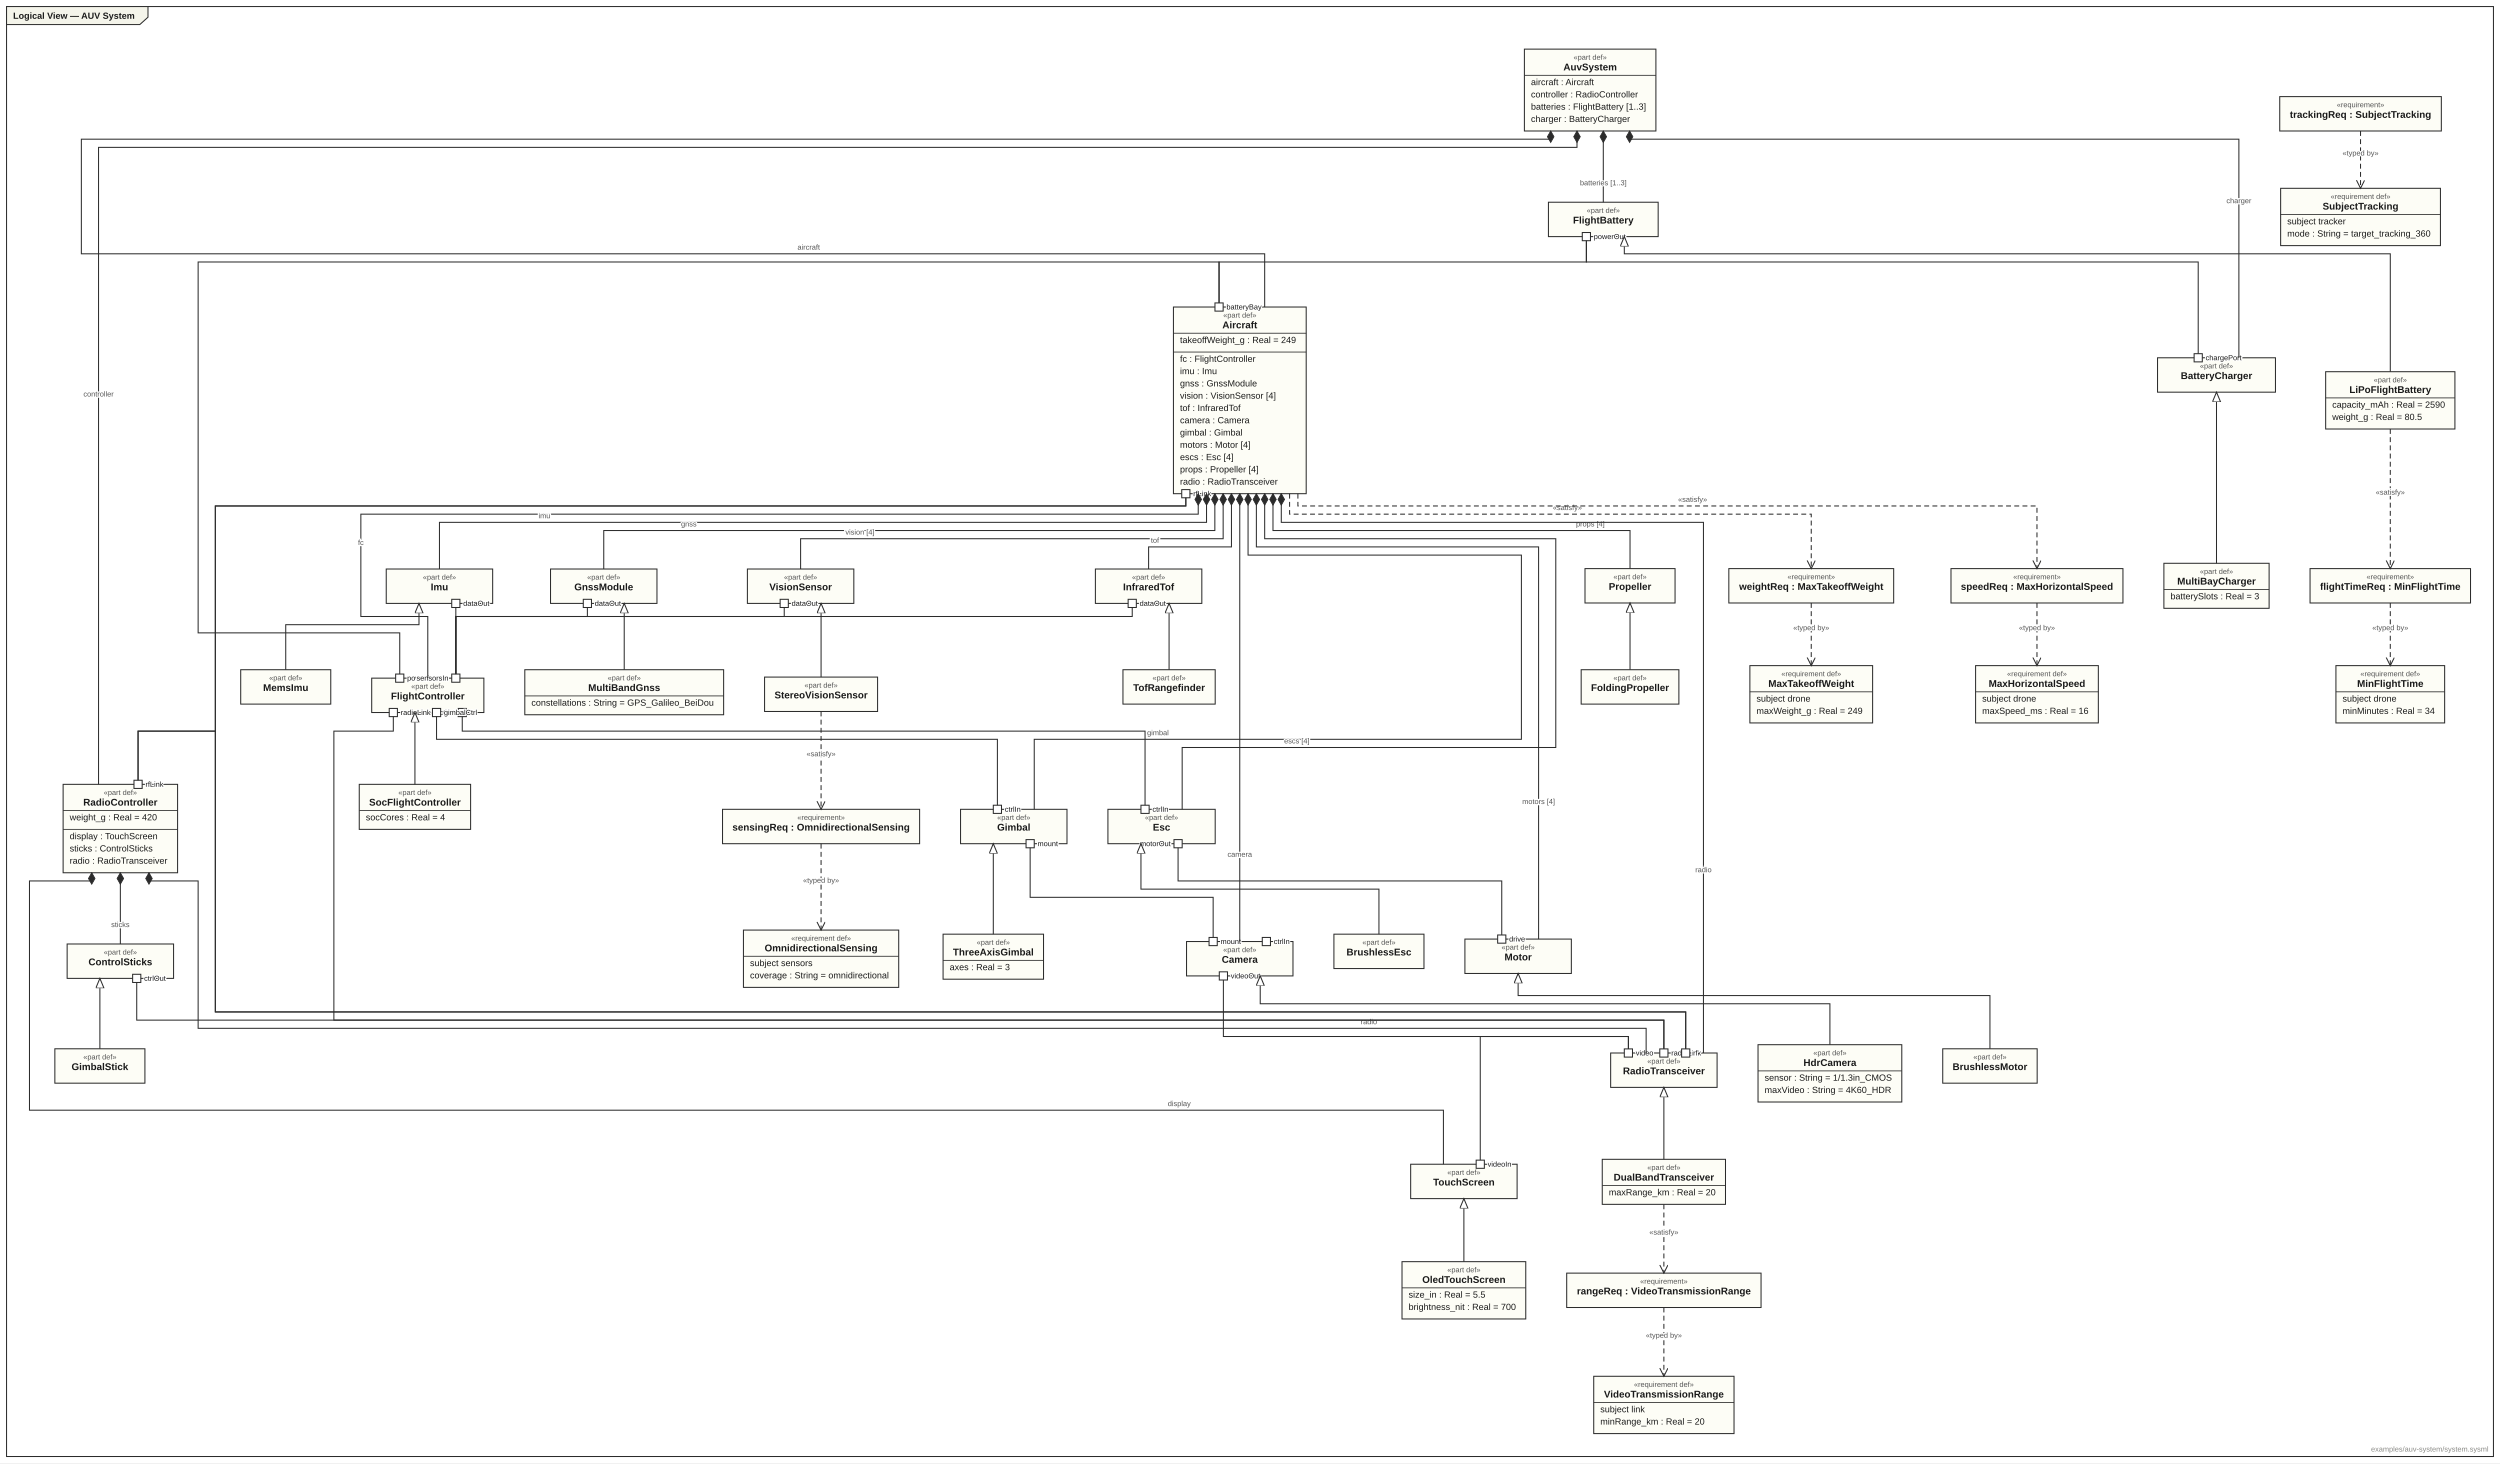
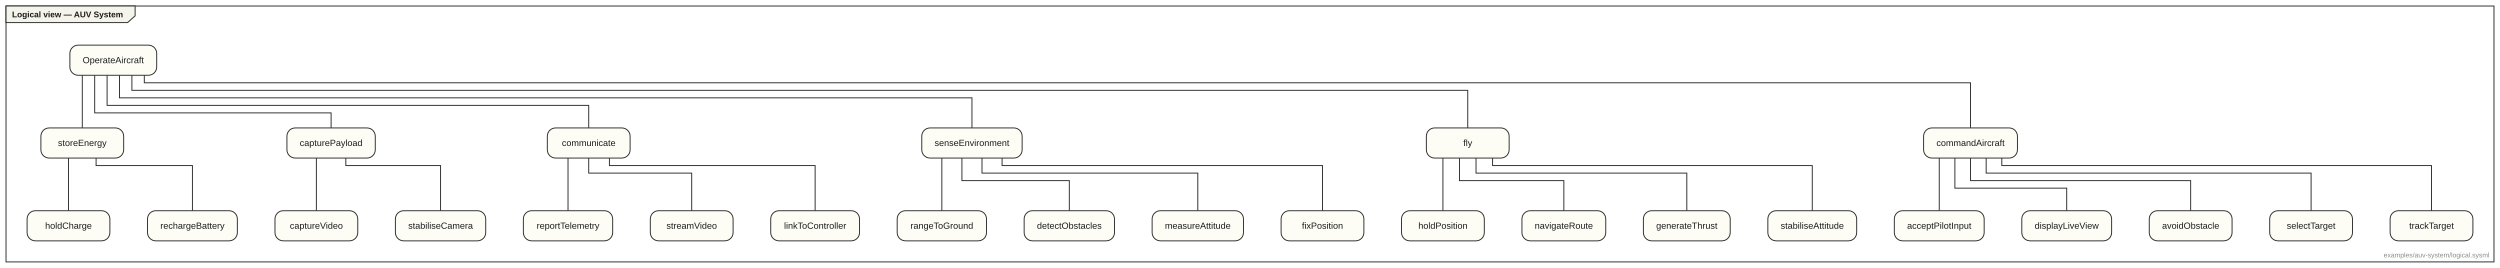
- <svg xmlns="http://www.w3.org/2000/svg" width="3053.521" height="1787" viewBox="0 0 3053.521 1787" font-family="Arial, Helvetica, Segoe UI, sans-serif">
+ <svg xmlns="http://www.w3.org/2000/svg" width="3321.752" height="356" viewBox="0 0 3321.752 356" font-family="Arial, Helvetica, Segoe UI, sans-serif">
  <defs>
    <marker id="triangle" markerWidth="14" markerHeight="12" refX="12" refY="5" orient="auto-start-reverse" markerUnits="userSpaceOnUse">
      <path d="M0,0 L12,5 L0,10 z" fill="white" stroke="#2b2b2b" stroke-width="1.25" />
    </marker>
    <marker id="diamond" markerWidth="18" markerHeight="12" refX="15" refY="5" orient="auto-start-reverse" markerUnits="userSpaceOnUse">
      <path d="M1,5 L8,1 L15,5 L8,9 z" fill="#2b2b2b" stroke="#2b2b2b" />
    </marker>
    <marker id="openArrow" markerWidth="12" markerHeight="12" refX="10" refY="5" orient="auto" markerUnits="userSpaceOnUse">
      <path d="M0,0 L10,5 L0,10" fill="none" stroke="#2b2b2b" stroke-width="1.25" />
    </marker>
  </defs>
-   <rect x="0" y="0" width="3053.521" height="1787" fill="white" />
-   <rect x="8" y="8" width="3037.521" height="1771" fill="none" stroke="#2b2b2b" stroke-width="1.25" />
-   <path d="M8,8 L8,30 L170.76,30 L180.76,21 L180.76,8 Z" fill="#f4f4ea" stroke="#2b2b2b" stroke-width="1.25" />
-   <text x="16" y="23" font-size="11" font-weight="600" fill="#1a1a1a">Logical View — AUV System</text>
-   <text x="3039.521" y="1773" text-anchor="end" font-size="9" fill="#8a8a86">examples/auv-system/system.sysml</text>
+   <rect x="0" y="0" width="3321.752" height="356" fill="white" />
+   <rect x="8" y="8" width="3305.752" height="340" fill="none" stroke="#2b2b2b" stroke-width="1.25" />
+   <path d="M8,8 L8,30 L169.539,30 L179.539,21 L179.539,8 Z" fill="#f4f4ea" stroke="#2b2b2b" stroke-width="1.25" />
+   <text x="16" y="23" font-size="11" font-weight="600" fill="#1a1a1a">Logical view — AUV System</text>
+   <text x="3307.752" y="342" text-anchor="end" font-size="9" fill="#8a8a86">examples/auv-system/logical.sysml</text>
  <g>
-     <rect x="454" y="828.286" width="137" height="42" fill="#fdfdf6" stroke="#2b2b2b" stroke-width="1.25" />
-     <text x="522.5" y="841.286" text-anchor="middle" font-size="9" fill="#555555">«part def»</text>
-     <text x="522.5" y="854.286" text-anchor="middle" font-size="12" font-weight="600" fill="#1a1a1a">FlightController</text>
-     <rect x="483.25" y="823.286" width="10" height="10" fill="white" stroke="#2b2b2b" stroke-width="1.25" />
-     <text x="497.25" y="831.286" font-size="9" fill="#1a1a1a" paint-order="stroke" stroke="white" stroke-width="2.5">powerIn</text>
-     <rect x="551.75" y="823.286" width="10" height="10" fill="white" stroke="#2b2b2b" stroke-width="1.25" />
-     <text x="547.75" y="831.286" text-anchor="end" font-size="9" fill="#1a1a1a" paint-order="stroke" stroke="white" stroke-width="2.5">sensorsIn</text>
-     <rect x="559.6" y="865.286" width="10" height="10" fill="white" stroke="#2b2b2b" stroke-width="1.25" />
-     <text x="555.6" y="873.286" text-anchor="end" font-size="9" fill="#1a1a1a" paint-order="stroke" stroke="white" stroke-width="2.5">escOut</text>
-     <rect x="475.4" y="865.286" width="10" height="10" fill="white" stroke="#2b2b2b" stroke-width="1.25" />
-     <text x="489.4" y="873.286" font-size="9" fill="#1a1a1a" paint-order="stroke" stroke="white" stroke-width="2.5">radioLink</text>
-     <rect x="528.2" y="865.286" width="10" height="10" fill="white" stroke="#2b2b2b" stroke-width="1.25" />
-     <text x="542.2" y="873.286" font-size="9" fill="#1a1a1a" paint-order="stroke" stroke="white" stroke-width="2.5">gimbalCtrl</text>
+     <rect x="92.853" y="60" width="115.36" height="40" rx="11" ry="11" fill="#fdfdf6" stroke="#2b2b2b" stroke-width="1.25" />
+     <text x="150.533" y="84" text-anchor="middle" font-size="12" fill="#1a1a1a">OperateAircraft</text>
  </g>
  <g>
-     <rect x="471.75" y="695" width="130" height="42" fill="#fdfdf6" stroke="#2b2b2b" stroke-width="1.25" />
-     <text x="536.75" y="708" text-anchor="middle" font-size="9" fill="#555555">«part def»</text>
-     <text x="536.75" y="721" text-anchor="middle" font-size="12" font-weight="600" fill="#1a1a1a">Imu</text>
-     <rect x="551.75" y="732" width="10" height="10" fill="white" stroke="#2b2b2b" stroke-width="1.25" />
-     <text x="565.75" y="740" font-size="9" fill="#1a1a1a" paint-order="stroke" stroke="white" stroke-width="2.5">dataOut</text>
+     <rect x="1895.2" y="170" width="110" height="40" rx="11" ry="11" fill="#fdfdf6" stroke="#2b2b2b" stroke-width="1.25" />
+     <text x="1950.2" y="194" text-anchor="middle" font-size="12" fill="#1a1a1a">fly</text>
  </g>
  <g>
-     <rect x="672.424" y="695" width="130" height="42" fill="#fdfdf6" stroke="#2b2b2b" stroke-width="1.25" />
-     <text x="737.424" y="708" text-anchor="middle" font-size="9" fill="#555555">«part def»</text>
-     <text x="737.424" y="721" text-anchor="middle" font-size="12" font-weight="600" fill="#1a1a1a">GnssModule</text>
-     <rect x="712.424" y="732" width="10" height="10" fill="white" stroke="#2b2b2b" stroke-width="1.25" />
-     <text x="726.424" y="740" font-size="9" fill="#1a1a1a" paint-order="stroke" stroke="white" stroke-width="2.5">dataOut</text>
+     <rect x="2183.576" y="280" width="115.372" height="40" rx="11" ry="11" fill="#fdfdf6" stroke="#2b2b2b" stroke-width="1.25" />
+     <text x="2241.262" y="304" text-anchor="middle" font-size="12" fill="#1a1a1a">generateThrust</text>
  </g>
  <g>
-     <rect x="912.867" y="695" width="130" height="42" fill="#fdfdf6" stroke="#2b2b2b" stroke-width="1.25" />
-     <text x="977.867" y="708" text-anchor="middle" font-size="9" fill="#555555">«part def»</text>
-     <text x="977.867" y="721" text-anchor="middle" font-size="12" font-weight="600" fill="#1a1a1a">VisionSensor</text>
-     <rect x="952.867" y="732" width="10" height="10" fill="white" stroke="#2b2b2b" stroke-width="1.25" />
-     <text x="966.867" y="740" font-size="9" fill="#1a1a1a" paint-order="stroke" stroke="white" stroke-width="2.5">dataOut</text>
+     <rect x="2348.948" y="280" width="118.036" height="40" rx="11" ry="11" fill="#fdfdf6" stroke="#2b2b2b" stroke-width="1.25" />
+     <text x="2407.966" y="304" text-anchor="middle" font-size="12" fill="#1a1a1a">stabiliseAttitude</text>
  </g>
  <g>
-     <rect x="1337.917" y="695" width="130" height="42" fill="#fdfdf6" stroke="#2b2b2b" stroke-width="1.25" />
-     <text x="1402.917" y="708" text-anchor="middle" font-size="9" fill="#555555">«part def»</text>
-     <text x="1402.917" y="721" text-anchor="middle" font-size="12" font-weight="600" fill="#1a1a1a">InfraredTof</text>
-     <rect x="1377.917" y="732" width="10" height="10" fill="white" stroke="#2b2b2b" stroke-width="1.25" />
-     <text x="1391.917" y="740" font-size="9" fill="#1a1a1a" paint-order="stroke" stroke="white" stroke-width="2.5">dataOut</text>
+     <rect x="1862.2" y="280" width="110" height="40" rx="11" ry="11" fill="#fdfdf6" stroke="#2b2b2b" stroke-width="1.25" />
+     <text x="1917.2" y="304" text-anchor="middle" font-size="12" fill="#1a1a1a">holdPosition</text>
  </g>
  <g>
-     <rect x="1449.251" y="1150" width="130" height="42" fill="#fdfdf6" stroke="#2b2b2b" stroke-width="1.25" />
-     <text x="1514.251" y="1163" text-anchor="middle" font-size="9" fill="#555555">«part def»</text>
-     <text x="1514.251" y="1176" text-anchor="middle" font-size="12" font-weight="600" fill="#1a1a1a">Camera</text>
-     <rect x="1476.751" y="1145" width="10" height="10" fill="white" stroke="#2b2b2b" stroke-width="1.25" />
-     <text x="1490.751" y="1153" font-size="9" fill="#1a1a1a" paint-order="stroke" stroke="white" stroke-width="2.5">mount</text>
-     <rect x="1541.751" y="1145" width="10" height="10" fill="white" stroke="#2b2b2b" stroke-width="1.25" />
-     <text x="1555.751" y="1153" font-size="9" fill="#1a1a1a" paint-order="stroke" stroke="white" stroke-width="2.5">ctrlIn</text>
-     <rect x="1489.251" y="1187" width="10" height="10" fill="white" stroke="#2b2b2b" stroke-width="1.25" />
-     <text x="1503.251" y="1195" font-size="9" fill="#1a1a1a" paint-order="stroke" stroke="white" stroke-width="2.5">videoOut</text>
+     <rect x="2022.2" y="280" width="111.376" height="40" rx="11" ry="11" fill="#fdfdf6" stroke="#2b2b2b" stroke-width="1.25" />
+     <text x="2077.888" y="304" text-anchor="middle" font-size="12" fill="#1a1a1a">navigateRoute</text>
  </g>
  <g>
-     <rect x="1173.227" y="988.5" width="130" height="42" fill="#fdfdf6" stroke="#2b2b2b" stroke-width="1.25" />
-     <text x="1238.227" y="1001.5" text-anchor="middle" font-size="9" fill="#555555">«part def»</text>
-     <text x="1238.227" y="1014.5" text-anchor="middle" font-size="12" font-weight="600" fill="#1a1a1a">Gimbal</text>
-     <rect x="1253.227" y="1025.5" width="10" height="10" fill="white" stroke="#2b2b2b" stroke-width="1.25" />
-     <text x="1267.227" y="1033.5" font-size="9" fill="#1a1a1a" paint-order="stroke" stroke="white" stroke-width="2.5">mount</text>
-     <rect x="1213.227" y="983.5" width="10" height="10" fill="white" stroke="#2b2b2b" stroke-width="1.25" />
-     <text x="1227.227" y="991.5" font-size="9" fill="#1a1a1a" paint-order="stroke" stroke="white" stroke-width="2.5">ctrlIn</text>
+     <rect x="1224.76" y="170" width="133.372" height="40" rx="11" ry="11" fill="#fdfdf6" stroke="#2b2b2b" stroke-width="1.25" />
+     <text x="1291.446" y="194" text-anchor="middle" font-size="12" fill="#1a1a1a">senseEnvironment</text>
  </g>
  <g>
-     <rect x="1789.251" y="1147" width="130" height="42" fill="#fdfdf6" stroke="#2b2b2b" stroke-width="1.25" />
-     <text x="1854.251" y="1160" text-anchor="middle" font-size="9" fill="#555555">«part def»</text>
-     <text x="1854.251" y="1173" text-anchor="middle" font-size="12" font-weight="600" fill="#1a1a1a">Motor</text>
-     <rect x="1829.251" y="1142" width="10" height="10" fill="white" stroke="#2b2b2b" stroke-width="1.25" />
-     <text x="1843.251" y="1150" font-size="9" fill="#1a1a1a" paint-order="stroke" stroke="white" stroke-width="2.5">drive</text>
+     <rect x="1530.828" y="280" width="121.372" height="40" rx="11" ry="11" fill="#fdfdf6" stroke="#2b2b2b" stroke-width="1.25" />
+     <text x="1591.514" y="304" text-anchor="middle" font-size="12" fill="#1a1a1a">measureAttitude</text>
  </g>
  <g>
-     <rect x="1353.227" y="988.5" width="131.024" height="42" fill="#fdfdf6" stroke="#2b2b2b" stroke-width="1.25" />
-     <text x="1418.739" y="1001.5" text-anchor="middle" font-size="9" fill="#555555">«part def»</text>
-     <text x="1418.739" y="1014.5" text-anchor="middle" font-size="12" font-weight="600" fill="#1a1a1a">Esc</text>
-     <rect x="1393.568" y="983.5" width="10" height="10" fill="white" stroke="#2b2b2b" stroke-width="1.25" />
-     <text x="1407.568" y="991.5" font-size="9" fill="#1a1a1a" paint-order="stroke" stroke="white" stroke-width="2.5">ctrlIn</text>
-     <rect x="1433.91" y="1025.5" width="10" height="10" fill="white" stroke="#2b2b2b" stroke-width="1.25" />
-     <text x="1429.91" y="1033.5" text-anchor="end" font-size="9" fill="#1a1a1a" paint-order="stroke" stroke="white" stroke-width="2.5">motorOut</text>
+     <rect x="1702.2" y="280" width="110" height="40" rx="11" ry="11" fill="#fdfdf6" stroke="#2b2b2b" stroke-width="1.25" />
+     <text x="1757.2" y="304" text-anchor="middle" font-size="12" fill="#1a1a1a">fixPosition</text>
  </g>
  <g>
-     <rect x="1935.927" y="694.5" width="110" height="42" fill="#fdfdf6" stroke="#2b2b2b" stroke-width="1.25" />
-     <text x="1990.927" y="707.5" text-anchor="middle" font-size="9" fill="#555555">«part def»</text>
-     <text x="1990.927" y="720.5" text-anchor="middle" font-size="12" font-weight="600" fill="#1a1a1a">Propeller</text>
+     <rect x="1360.788" y="280" width="120.04" height="40" rx="11" ry="11" fill="#fdfdf6" stroke="#2b2b2b" stroke-width="1.25" />
+     <text x="1420.808" y="304" text-anchor="middle" font-size="12" fill="#1a1a1a">detectObstacles</text>
  </g>
  <g>
-     <rect x="1967.27" y="1286.143" width="130" height="42" fill="#fdfdf6" stroke="#2b2b2b" stroke-width="1.25" />
-     <text x="2032.27" y="1299.143" text-anchor="middle" font-size="9" fill="#555555">«part def»</text>
-     <text x="2032.27" y="1312.143" text-anchor="middle" font-size="12" font-weight="600" fill="#1a1a1a">RadioTransceiver</text>
-     <rect x="2027.27" y="1281.143" width="10" height="10" fill="white" stroke="#2b2b2b" stroke-width="1.25" />
-     <text x="2041.27" y="1289.143" font-size="9" fill="#1a1a1a" paint-order="stroke" stroke="white" stroke-width="2.5">radioLink</text>
-     <rect x="1983.936" y="1281.143" width="10" height="10" fill="white" stroke="#2b2b2b" stroke-width="1.25" />
-     <text x="1997.936" y="1289.143" font-size="9" fill="#1a1a1a" paint-order="stroke" stroke="white" stroke-width="2.5">video</text>
-     <rect x="2053.936" y="1281.143" width="10" height="10" fill="white" stroke="#2b2b2b" stroke-width="1.25" />
-     <text x="2067.936" y="1289.143" font-size="9" fill="#1a1a1a" paint-order="stroke" stroke="white" stroke-width="2.5">rf</text>
+     <rect x="1192.08" y="280" width="118.708" height="40" rx="11" ry="11" fill="#fdfdf6" stroke="#2b2b2b" stroke-width="1.25" />
+     <text x="1251.434" y="304" text-anchor="middle" font-size="12" fill="#1a1a1a">rangeToGround</text>
  </g>
  <g>
-     <rect x="1891.267" y="247" width="134.03" height="42" fill="#fdfdf6" stroke="#2b2b2b" stroke-width="1.25" />
-     <text x="1958.282" y="260" text-anchor="middle" font-size="9" fill="#555555">«part def»</text>
-     <text x="1958.282" y="273" text-anchor="middle" font-size="12" font-weight="600" fill="#1a1a1a">FlightBattery</text>
-     <rect x="1932.611" y="284" width="10" height="10" fill="white" stroke="#2b2b2b" stroke-width="1.25" />
-     <text x="1946.611" y="292" font-size="9" fill="#1a1a1a" paint-order="stroke" stroke="white" stroke-width="2.5">powerOut</text>
+     <rect x="381.243" y="170" width="117.376" height="40" rx="11" ry="11" fill="#fdfdf6" stroke="#2b2b2b" stroke-width="1.25" />
+     <text x="439.931" y="194" text-anchor="middle" font-size="12" fill="#1a1a1a">capturePayload</text>
  </g>
  <g>
-     <rect x="1723.001" y="1422" width="130" height="42" fill="#fdfdf6" stroke="#2b2b2b" stroke-width="1.25" />
-     <text x="1788.001" y="1435" text-anchor="middle" font-size="9" fill="#555555">«part def»</text>
-     <text x="1788.001" y="1448" text-anchor="middle" font-size="12" font-weight="600" fill="#1a1a1a">TouchScreen</text>
-     <rect x="1803.001" y="1417" width="10" height="10" fill="white" stroke="#2b2b2b" stroke-width="1.25" />
-     <text x="1817.001" y="1425" font-size="9" fill="#1a1a1a" paint-order="stroke" stroke="white" stroke-width="2.5">videoIn</text>
+     <rect x="525.368" y="280" width="120.016" height="40" rx="11" ry="11" fill="#fdfdf6" stroke="#2b2b2b" stroke-width="1.25" />
+     <text x="585.376" y="304" text-anchor="middle" font-size="12" fill="#1a1a1a">stabiliseCamera</text>
  </g>
  <g>
-     <rect x="82" y="1153" width="130" height="42" fill="#fdfdf6" stroke="#2b2b2b" stroke-width="1.25" />
-     <text x="147" y="1166" text-anchor="middle" font-size="9" fill="#555555">«part def»</text>
-     <text x="147" y="1179" text-anchor="middle" font-size="12" font-weight="600" fill="#1a1a1a">ControlSticks</text>
-     <rect x="162" y="1190" width="10" height="10" fill="white" stroke="#2b2b2b" stroke-width="1.25" />
-     <text x="176" y="1198" font-size="9" fill="#1a1a1a" paint-order="stroke" stroke="white" stroke-width="2.5">ctrlOut</text>
+     <rect x="365.368" y="280" width="110" height="40" rx="11" ry="11" fill="#fdfdf6" stroke="#2b2b2b" stroke-width="1.25" />
+     <text x="420.368" y="304" text-anchor="middle" font-size="12" fill="#1a1a1a">captureVideo</text>
  </g>
  <g>
-     <rect x="2635.231" y="437" width="144.038" height="42" fill="#fdfdf6" stroke="#2b2b2b" stroke-width="1.25" />
-     <text x="2707.25" y="450" text-anchor="middle" font-size="9" fill="#555555">«part def»</text>
-     <text x="2707.25" y="463" text-anchor="middle" font-size="12" font-weight="600" fill="#1a1a1a">BatteryCharger</text>
-     <rect x="2679.91" y="432" width="10" height="10" fill="white" stroke="#2b2b2b" stroke-width="1.25" />
-     <text x="2693.91" y="440" font-size="9" fill="#1a1a1a" paint-order="stroke" stroke="white" stroke-width="2.5">chargePort</text>
+     <rect x="54.333" y="170" width="110" height="40" rx="11" ry="11" fill="#fdfdf6" stroke="#2b2b2b" stroke-width="1.25" />
+     <text x="109.333" y="194" text-anchor="middle" font-size="12" fill="#1a1a1a">storeEnergy</text>
  </g>
  <g>
-     <rect x="1433.241" y="375" width="162.164" height="228" fill="#fdfdf6" stroke="#2b2b2b" stroke-width="1.25" />
-     <text x="1514.323" y="388" text-anchor="middle" font-size="9" fill="#555555">«part def»</text>
-     <text x="1514.323" y="401" text-anchor="middle" font-size="12" font-weight="600" fill="#1a1a1a">Aircraft</text>
-     <line x1="1433.241" y1="407" x2="1595.405" y2="407" stroke="#2b2b2b" stroke-width="1" />
-     <text x="1441.241" y="419" font-size="11" fill="#1a1a1a">takeoffWeight_g : Real = 249</text>
-     <line x1="1433.241" y1="430" x2="1595.405" y2="430" stroke="#2b2b2b" stroke-width="1" />
-     <text x="1441.241" y="442" font-size="11" fill="#1a1a1a">fc : FlightController</text>
-     <text x="1441.241" y="457" font-size="11" fill="#1a1a1a">imu : Imu</text>
-     <text x="1441.241" y="472" font-size="11" fill="#1a1a1a">gnss : GnssModule</text>
-     <text x="1441.241" y="487" font-size="11" fill="#1a1a1a">vision : VisionSensor [4]</text>
-     <text x="1441.241" y="502" font-size="11" fill="#1a1a1a">tof : InfraredTof</text>
-     <text x="1441.241" y="517" font-size="11" fill="#1a1a1a">camera : Camera</text>
-     <text x="1441.241" y="532" font-size="11" fill="#1a1a1a">gimbal : Gimbal</text>
-     <text x="1441.241" y="547" font-size="11" fill="#1a1a1a">motors : Motor [4]</text>
-     <text x="1441.241" y="562" font-size="11" fill="#1a1a1a">escs : Esc [4]</text>
-     <text x="1441.241" y="577" font-size="11" fill="#1a1a1a">props : Propeller [4]</text>
-     <text x="1441.241" y="592" font-size="11" fill="#1a1a1a">radio : RadioTransceiver</text>
-     <rect x="1483.962" y="370" width="10" height="10" fill="white" stroke="#2b2b2b" stroke-width="1.25" />
-     <text x="1497.962" y="378" font-size="9" fill="#1a1a1a" paint-order="stroke" stroke="white" stroke-width="2.5">batteryBay</text>
-     <rect x="1443.385" y="598" width="10" height="10" fill="white" stroke="#2b2b2b" stroke-width="1.25" />
-     <text x="1457.385" y="606" font-size="9" fill="#1a1a1a" paint-order="stroke" stroke="white" stroke-width="2.5">rfLink</text>
+     <rect x="36" y="280" width="110" height="40" rx="11" ry="11" fill="#fdfdf6" stroke="#2b2b2b" stroke-width="1.25" />
+     <text x="91" y="304" text-anchor="middle" font-size="12" fill="#1a1a1a">holdCharge</text>
  </g>
  <g>
-     <rect x="77.094" y="958" width="139.812" height="108" fill="#fdfdf6" stroke="#2b2b2b" stroke-width="1.25" />
-     <text x="147" y="971" text-anchor="middle" font-size="9" fill="#555555">«part def»</text>
-     <text x="147" y="984" text-anchor="middle" font-size="12" font-weight="600" fill="#1a1a1a">RadioController</text>
-     <line x1="77.094" y1="990" x2="216.906" y2="990" stroke="#2b2b2b" stroke-width="1" />
-     <text x="85.094" y="1002" font-size="11" fill="#1a1a1a">weight_g : Real = 420</text>
-     <line x1="77.094" y1="1013" x2="216.906" y2="1013" stroke="#2b2b2b" stroke-width="1" />
-     <text x="85.094" y="1025" font-size="11" fill="#1a1a1a">display : TouchScreen</text>
-     <text x="85.094" y="1040" font-size="11" fill="#1a1a1a">sticks : ControlSticks</text>
-     <text x="85.094" y="1055" font-size="11" fill="#1a1a1a">radio : RadioTransceiver</text>
-     <rect x="163.635" y="953" width="10" height="10" fill="white" stroke="#2b2b2b" stroke-width="1.25" />
-     <text x="177.635" y="961" font-size="9" fill="#1a1a1a" paint-order="stroke" stroke="white" stroke-width="2.5">rfLink</text>
+     <rect x="196" y="280" width="119.368" height="40" rx="11" ry="11" fill="#fdfdf6" stroke="#2b2b2b" stroke-width="1.25" />
+     <text x="255.684" y="304" text-anchor="middle" font-size="12" fill="#1a1a1a">rechargeBattery</text>
  </g>
  <g>
-     <rect x="1861.908" y="60" width="160.624" height="100" fill="#fdfdf6" stroke="#2b2b2b" stroke-width="1.25" />
-     <text x="1942.22" y="73" text-anchor="middle" font-size="9" fill="#555555">«part def»</text>
-     <text x="1942.22" y="86" text-anchor="middle" font-size="12" font-weight="600" fill="#1a1a1a">AuvSystem</text>
-     <line x1="1861.908" y1="92" x2="2022.532" y2="92" stroke="#2b2b2b" stroke-width="1" />
-     <text x="1869.908" y="104" font-size="11" fill="#1a1a1a">aircraft : Aircraft</text>
-     <text x="1869.908" y="119" font-size="11" fill="#1a1a1a">controller : RadioController</text>
-     <text x="1869.908" y="134" font-size="11" fill="#1a1a1a">batteries : FlightBattery [1..3]</text>
-     <text x="1869.908" y="149" font-size="11" fill="#1a1a1a">charger : BatteryCharger</text>
+     <rect x="2555.893" y="170" width="124.684" height="40" rx="11" ry="11" fill="#fdfdf6" stroke="#2b2b2b" stroke-width="1.25" />
+     <text x="2618.235" y="194" text-anchor="middle" font-size="12" fill="#1a1a1a">commandAircraft</text>
  </g>
  <g>
-     <rect x="1151.877" y="1141" width="122.7" height="55" fill="#fdfdf6" stroke="#2b2b2b" stroke-width="1.25" />
-     <text x="1213.227" y="1154" text-anchor="middle" font-size="9" fill="#555555">«part def»</text>
-     <text x="1213.227" y="1167" text-anchor="middle" font-size="12" font-weight="600" fill="#1a1a1a">ThreeAxisGimbal</text>
-     <line x1="1151.877" y1="1173" x2="1274.577" y2="1173" stroke="#2b2b2b" stroke-width="1" />
-     <text x="1159.877" y="1185" font-size="11" fill="#1a1a1a">axes : Real = 3</text>
+     <rect x="2516.984" y="280" width="119.38" height="40" rx="11" ry="11" fill="#fdfdf6" stroke="#2b2b2b" stroke-width="1.25" />
+     <text x="2576.674" y="304" text-anchor="middle" font-size="12" fill="#1a1a1a">acceptPilotInput</text>
  </g>
  <g>
-     <rect x="2372.865" y="1281" width="115.344" height="42" fill="#fdfdf6" stroke="#2b2b2b" stroke-width="1.25" />
-     <text x="2430.537" y="1294" text-anchor="middle" font-size="9" fill="#555555">«part def»</text>
-     <text x="2430.537" y="1307" text-anchor="middle" font-size="12" font-weight="600" fill="#1a1a1a">BrushlessMotor</text>
+     <rect x="2686.364" y="280" width="119.356" height="40" rx="11" ry="11" fill="#fdfdf6" stroke="#2b2b2b" stroke-width="1.25" />
+     <text x="2746.042" y="304" text-anchor="middle" font-size="12" fill="#1a1a1a">displayLiveView</text>
  </g>
  <g>
-     <rect x="1931.251" y="818" width="119.352" height="42" fill="#fdfdf6" stroke="#2b2b2b" stroke-width="1.25" />
-     <text x="1990.927" y="831" text-anchor="middle" font-size="9" fill="#555555">«part def»</text>
-     <text x="1990.927" y="844" text-anchor="middle" font-size="12" font-weight="600" fill="#1a1a1a">FoldingPropeller</text>
+     <rect x="3015.752" y="280" width="110" height="40" rx="11" ry="11" fill="#fdfdf6" stroke="#2b2b2b" stroke-width="1.25" />
+     <text x="3070.752" y="304" text-anchor="middle" font-size="12" fill="#1a1a1a">selectTarget</text>
  </g>
  <g>
-     <rect x="67" y="1281" width="110" height="42" fill="#fdfdf6" stroke="#2b2b2b" stroke-width="1.25" />
-     <text x="122" y="1294" text-anchor="middle" font-size="9" fill="#555555">«part def»</text>
-     <text x="122" y="1307" text-anchor="middle" font-size="12" font-weight="600" fill="#1a1a1a">GimbalStick</text>
+     <rect x="3175.752" y="280" width="110" height="40" rx="11" ry="11" fill="#fdfdf6" stroke="#2b2b2b" stroke-width="1.25" />
+     <text x="3230.752" y="304" text-anchor="middle" font-size="12" fill="#1a1a1a">trackTarget</text>
  </g>
  <g>
-     <rect x="438.796" y="958" width="136.008" height="55" fill="#fdfdf6" stroke="#2b2b2b" stroke-width="1.25" />
-     <text x="506.8" y="971" text-anchor="middle" font-size="9" fill="#555555">«part def»</text>
-     <text x="506.8" y="984" text-anchor="middle" font-size="12" font-weight="600" fill="#1a1a1a">SocFlightController</text>
-     <line x1="438.796" y1="990" x2="574.804" y2="990" stroke="#2b2b2b" stroke-width="1" />
-     <text x="446.796" y="1002" font-size="11" fill="#1a1a1a">socCores : Real = 4</text>
+     <rect x="2855.72" y="280" width="110.032" height="40" rx="11" ry="11" fill="#fdfdf6" stroke="#2b2b2b" stroke-width="1.25" />
+     <text x="2910.736" y="304" text-anchor="middle" font-size="12" fill="#1a1a1a">avoidObstacle</text>
  </g>
  <g>
-     <rect x="294" y="818" width="110" height="42" fill="#fdfdf6" stroke="#2b2b2b" stroke-width="1.25" />
-     <text x="349" y="831" text-anchor="middle" font-size="9" fill="#555555">«part def»</text>
-     <text x="349" y="844" text-anchor="middle" font-size="12" font-weight="600" fill="#1a1a1a">MemsImu</text>
+     <rect x="727.226" y="170" width="110" height="40" rx="11" ry="11" fill="#fdfdf6" stroke="#2b2b2b" stroke-width="1.25" />
+     <text x="782.226" y="194" text-anchor="middle" font-size="12" fill="#1a1a1a">communicate</text>
  </g>
  <g>
-     <rect x="641" y="818" width="242.849" height="55" fill="#fdfdf6" stroke="#2b2b2b" stroke-width="1.25" />
-     <text x="762.424" y="831" text-anchor="middle" font-size="9" fill="#555555">«part def»</text>
-     <text x="762.424" y="844" text-anchor="middle" font-size="12" font-weight="600" fill="#1a1a1a">MultiBandGnss</text>
-     <line x1="641" y1="850" x2="883.849" y2="850" stroke="#2b2b2b" stroke-width="1" />
-     <text x="649" y="862" font-size="11" fill="#1a1a1a">constellations : String = GPS_Galileo_BeiDou</text>
+     <rect x="1024.068" y="280" width="118.012" height="40" rx="11" ry="11" fill="#fdfdf6" stroke="#2b2b2b" stroke-width="1.25" />
+     <text x="1083.074" y="304" text-anchor="middle" font-size="12" fill="#1a1a1a">linkToController</text>
  </g>
  <g>
-     <rect x="933.849" y="827" width="138.036" height="42" fill="#fdfdf6" stroke="#2b2b2b" stroke-width="1.25" />
-     <text x="1002.867" y="840" text-anchor="middle" font-size="9" fill="#555555">«part def»</text>
-     <text x="1002.867" y="853" text-anchor="middle" font-size="12" font-weight="600" fill="#1a1a1a">StereoVisionSensor</text>
+     <rect x="864.068" y="280" width="110" height="40" rx="11" ry="11" fill="#fdfdf6" stroke="#2b2b2b" stroke-width="1.25" />
+     <text x="919.068" y="304" text-anchor="middle" font-size="12" fill="#1a1a1a">streamVideo</text>
  </g>
  <g>
-     <rect x="1371.583" y="818" width="112.668" height="42" fill="#fdfdf6" stroke="#2b2b2b" stroke-width="1.25" />
-     <text x="1427.917" y="831" text-anchor="middle" font-size="9" fill="#555555">«part def»</text>
-     <text x="1427.917" y="844" text-anchor="middle" font-size="12" font-weight="600" fill="#1a1a1a">TofRangefinder</text>
+     <rect x="695.384" y="280" width="118.684" height="40" rx="11" ry="11" fill="#fdfdf6" stroke="#2b2b2b" stroke-width="1.25" />
+     <text x="754.726" y="304" text-anchor="middle" font-size="12" fill="#1a1a1a">reportTelemetry</text>
  </g>
-   <g>
-     <rect x="2147.27" y="1276" width="175.595" height="70" fill="#fdfdf6" stroke="#2b2b2b" stroke-width="1.25" />
-     <text x="2235.067" y="1289" text-anchor="middle" font-size="9" fill="#555555">«part def»</text>
-     <text x="2235.067" y="1302" text-anchor="middle" font-size="12" font-weight="600" fill="#1a1a1a">HdrCamera</text>
-     <line x1="2147.27" y1="1308" x2="2322.865" y2="1308" stroke="#2b2b2b" stroke-width="1" />
-     <text x="2155.27" y="1320" font-size="11" fill="#1a1a1a">sensor : String = 1/1.3in_CMOS</text>
-     <text x="2155.27" y="1335" font-size="11" fill="#1a1a1a">maxVideo : String = 4K60_HDR</text>
-   </g>
-   <g>
-     <rect x="1629.251" y="1141" width="110" height="42" fill="#fdfdf6" stroke="#2b2b2b" stroke-width="1.25" />
-     <text x="1684.251" y="1154" text-anchor="middle" font-size="9" fill="#555555">«part def»</text>
-     <text x="1684.251" y="1167" text-anchor="middle" font-size="12" font-weight="600" fill="#1a1a1a">BrushlessEsc</text>
-   </g>
-   <g>
-     <rect x="1957.007" y="1416" width="150.526" height="55" fill="#fdfdf6" stroke="#2b2b2b" stroke-width="1.25" />
-     <text x="2032.27" y="1429" text-anchor="middle" font-size="9" fill="#555555">«part def»</text>
-     <text x="2032.27" y="1442" text-anchor="middle" font-size="12" font-weight="600" fill="#1a1a1a">DualBandTransceiver</text>
-     <line x1="1957.007" y1="1448" x2="2107.533" y2="1448" stroke="#2b2b2b" stroke-width="1" />
-     <text x="1965.007" y="1460" font-size="11" fill="#1a1a1a">maxRange_km : Real = 20</text>
-   </g>
-   <g>
-     <rect x="2840.58" y="454" width="157.874" height="70" fill="#fdfdf6" stroke="#2b2b2b" stroke-width="1.25" />
-     <text x="2919.517" y="467" text-anchor="middle" font-size="9" fill="#555555">«part def»</text>
-     <text x="2919.517" y="480" text-anchor="middle" font-size="12" font-weight="600" fill="#1a1a1a">LiPoFlightBattery</text>
-     <line x1="2840.58" y1="486" x2="2998.454" y2="486" stroke="#2b2b2b" stroke-width="1" />
-     <text x="2848.58" y="498" font-size="11" fill="#1a1a1a">capacity_mAh : Real = 2590</text>
-     <text x="2848.58" y="513" font-size="11" fill="#1a1a1a">weight_g : Real = 80.5</text>
-   </g>
-   <g>
-     <rect x="1712.425" y="1541" width="151.153" height="70" fill="#fdfdf6" stroke="#2b2b2b" stroke-width="1.25" />
-     <text x="1788.001" y="1554" text-anchor="middle" font-size="9" fill="#555555">«part def»</text>
-     <text x="1788.001" y="1567" text-anchor="middle" font-size="12" font-weight="600" fill="#1a1a1a">OledTouchScreen</text>
-     <line x1="1712.425" y1="1573" x2="1863.578" y2="1573" stroke="#2b2b2b" stroke-width="1" />
-     <text x="1720.425" y="1585" font-size="11" fill="#1a1a1a">size_in : Real = 5.5</text>
-     <text x="1720.425" y="1600" font-size="11" fill="#1a1a1a">brightness_nit : Real = 700</text>
-   </g>
-   <g>
-     <rect x="2642.987" y="688" width="128.526" height="55" fill="#fdfdf6" stroke="#2b2b2b" stroke-width="1.25" />
-     <text x="2707.25" y="701" text-anchor="middle" font-size="9" fill="#555555">«part def»</text>
-     <text x="2707.25" y="714" text-anchor="middle" font-size="12" font-weight="600" fill="#1a1a1a">MultiBayCharger</text>
-     <line x1="2642.987" y1="720" x2="2771.513" y2="720" stroke="#2b2b2b" stroke-width="1" />
-     <text x="2650.987" y="732" font-size="11" fill="#1a1a1a">batterySlots : Real = 3</text>
-   </g>
-   <g>
-     <rect x="2137.316" y="813" width="149.921" height="70" fill="#fdfdf6" stroke="#2b2b2b" stroke-width="1.25" />
-     <text x="2212.277" y="826" text-anchor="middle" font-size="9" fill="#555555">«requirement def»</text>
-     <text x="2212.277" y="839" text-anchor="middle" font-size="12" font-weight="600" fill="#1a1a1a">MaxTakeoffWeight</text>
-     <line x1="2137.316" y1="845" x2="2287.237" y2="845" stroke="#2b2b2b" stroke-width="1" />
-     <text x="2145.316" y="857" font-size="11" fill="#1a1a1a">subject drone</text>
-     <text x="2145.316" y="872" font-size="11" fill="#1a1a1a">maxWeight_g : Real = 249</text>
-   </g>
-   <g>
-     <rect x="2853.12" y="813" width="132.794" height="70" fill="#fdfdf6" stroke="#2b2b2b" stroke-width="1.25" />
-     <text x="2919.517" y="826" text-anchor="middle" font-size="9" fill="#555555">«requirement def»</text>
-     <text x="2919.517" y="839" text-anchor="middle" font-size="12" font-weight="600" fill="#1a1a1a">MinFlightTime</text>
-     <line x1="2853.12" y1="845" x2="2985.914" y2="845" stroke="#2b2b2b" stroke-width="1" />
-     <text x="2861.12" y="857" font-size="11" fill="#1a1a1a">subject drone</text>
-     <text x="2861.12" y="872" font-size="11" fill="#1a1a1a">minMinutes : Real = 34</text>
-   </g>
-   <g>
-     <rect x="2413.008" y="813" width="149.921" height="70" fill="#fdfdf6" stroke="#2b2b2b" stroke-width="1.25" />
-     <text x="2487.969" y="826" text-anchor="middle" font-size="9" fill="#555555">«requirement def»</text>
-     <text x="2487.969" y="839" text-anchor="middle" font-size="12" font-weight="600" fill="#1a1a1a">MaxHorizontalSpeed</text>
-     <line x1="2413.008" y1="845" x2="2562.929" y2="845" stroke="#2b2b2b" stroke-width="1" />
-     <text x="2421.008" y="857" font-size="11" fill="#1a1a1a">subject drone</text>
-     <text x="2421.008" y="872" font-size="11" fill="#1a1a1a">maxSpeed_ms : Real = 16</text>
-   </g>
-   <g>
-     <rect x="1946.584" y="1681" width="171.372" height="70" fill="#fdfdf6" stroke="#2b2b2b" stroke-width="1.25" />
-     <text x="2032.27" y="1694" text-anchor="middle" font-size="9" fill="#555555">«requirement def»</text>
-     <text x="2032.27" y="1707" text-anchor="middle" font-size="12" font-weight="600" fill="#1a1a1a">VideoTransmissionRange</text>
-     <line x1="1946.584" y1="1713" x2="2117.956" y2="1713" stroke="#2b2b2b" stroke-width="1" />
-     <text x="1954.584" y="1725" font-size="11" fill="#1a1a1a">subject link</text>
-     <text x="1954.584" y="1740" font-size="11" fill="#1a1a1a">minRange_km : Real = 20</text>
-   </g>
-   <g>
-     <rect x="908.04" y="1136" width="189.653" height="70" fill="#fdfdf6" stroke="#2b2b2b" stroke-width="1.25" />
-     <text x="1002.867" y="1149" text-anchor="middle" font-size="9" fill="#555555">«requirement def»</text>
-     <text x="1002.867" y="1162" text-anchor="middle" font-size="12" font-weight="600" fill="#1a1a1a">OmnidirectionalSensing</text>
-     <line x1="908.04" y1="1168" x2="1097.693" y2="1168" stroke="#2b2b2b" stroke-width="1" />
-     <text x="916.04" y="1180" font-size="11" fill="#1a1a1a">subject sensors</text>
-     <text x="916.04" y="1195" font-size="11" fill="#1a1a1a">coverage : String = omnidirectional</text>
-   </g>
-   <g>
-     <rect x="2785.59" y="230" width="195.175" height="70" fill="#fdfdf6" stroke="#2b2b2b" stroke-width="1.25" />
-     <text x="2883.177" y="243" text-anchor="middle" font-size="9" fill="#555555">«requirement def»</text>
-     <text x="2883.177" y="256" text-anchor="middle" font-size="12" font-weight="600" fill="#1a1a1a">SubjectTracking</text>
-     <line x1="2785.59" y1="262" x2="2980.765" y2="262" stroke="#2b2b2b" stroke-width="1" />
-     <text x="2793.59" y="274" font-size="11" fill="#1a1a1a">subject tracker</text>
-     <text x="2793.59" y="289" font-size="11" fill="#1a1a1a">mode : String = target_tracking_360</text>
-   </g>
-   <g>
-     <rect x="2111.603" y="694.5" width="201.348" height="42" fill="#fdfdf6" stroke="#2b2b2b" stroke-width="1.25" />
-     <text x="2212.277" y="707.5" text-anchor="middle" font-size="9" fill="#555555">«requirement»</text>
-     <text x="2212.277" y="720.5" text-anchor="middle" font-size="12" font-weight="600" fill="#1a1a1a">weightReq : MaxTakeoffWeight</text>
-   </g>
-   <g>
-     <rect x="2821.513" y="694.5" width="196.008" height="42" fill="#fdfdf6" stroke="#2b2b2b" stroke-width="1.25" />
-     <text x="2919.517" y="707.5" text-anchor="middle" font-size="9" fill="#555555">«requirement»</text>
-     <text x="2919.517" y="720.5" text-anchor="middle" font-size="12" font-weight="600" fill="#1a1a1a">flightTimeReq : MinFlightTime</text>
-   </g>
-   <g>
-     <rect x="2382.951" y="694.5" width="210.036" height="42" fill="#fdfdf6" stroke="#2b2b2b" stroke-width="1.25" />
-     <text x="2487.969" y="707.5" text-anchor="middle" font-size="9" fill="#555555">«requirement»</text>
-     <text x="2487.969" y="720.5" text-anchor="middle" font-size="12" font-weight="600" fill="#1a1a1a">speedReq : MaxHorizontalSpeed</text>
-   </g>
-   <g>
-     <rect x="1913.578" y="1555" width="237.384" height="42" fill="#fdfdf6" stroke="#2b2b2b" stroke-width="1.25" />
-     <text x="2032.27" y="1568" text-anchor="middle" font-size="9" fill="#555555">«requirement»</text>
-     <text x="2032.27" y="1581" text-anchor="middle" font-size="12" font-weight="600" fill="#1a1a1a">rangeReq : VideoTransmissionRange</text>
-   </g>
-   <g>
-     <rect x="882.507" y="988.5" width="240.72" height="42" fill="#fdfdf6" stroke="#2b2b2b" stroke-width="1.25" />
-     <text x="1002.867" y="1001.5" text-anchor="middle" font-size="9" fill="#555555">«requirement»</text>
-     <text x="1002.867" y="1014.5" text-anchor="middle" font-size="12" font-weight="600" fill="#1a1a1a">sensingReq : OmnidirectionalSensing</text>
-   </g>
-   <g>
-     <rect x="2784.489" y="118" width="197.376" height="42" fill="#fdfdf6" stroke="#2b2b2b" stroke-width="1.25" />
-     <text x="2883.177" y="131" text-anchor="middle" font-size="9" fill="#555555">«requirement»</text>
-     <text x="2883.177" y="144" text-anchor="middle" font-size="12" font-weight="600" fill="#1a1a1a">trackingReq : SubjectTracking</text>
-   </g>
-   <polyline points="1463.53,603 1463.53,628 440.75,628 440.75,753 522.5,753 522.5,828.286" fill="none" stroke="#2b2b2b" stroke-width="1.25" marker-start="url(#diamond)" />
-   <text x="440.75" y="665.669" text-anchor="middle" font-size="9" fill="#555555" paint-order="stroke" stroke="white" stroke-width="3">fc</text>
-   <polyline points="1473.674,603 1473.674,638 536.75,638 536.75,695" fill="none" stroke="#2b2b2b" stroke-width="1.25" marker-start="url(#diamond)" />
-   <text x="664.956" y="633" text-anchor="middle" font-size="9" fill="#555555" paint-order="stroke" stroke="white" stroke-width="3">imu</text>
-   <polyline points="1483.818,603 1483.818,648 737.424,648 737.424,695" fill="none" stroke="#2b2b2b" stroke-width="1.25" marker-start="url(#diamond)" />
-   <text x="841.335" y="643" text-anchor="middle" font-size="9" fill="#555555" paint-order="stroke" stroke="white" stroke-width="3">gnss</text>
-   <polyline points="1493.962,603 1493.962,658 977.867,658 977.867,695" fill="none" stroke="#2b2b2b" stroke-width="1.25" marker-start="url(#diamond)" />
-   <text x="1050.324" y="653" text-anchor="middle" font-size="9" fill="#555555" paint-order="stroke" stroke="white" stroke-width="3">vision [4]</text>
-   <polyline points="1504.107,603 1504.107,668 1402.917,668 1402.917,695" fill="none" stroke="#2b2b2b" stroke-width="1.25" marker-start="url(#diamond)" />
-   <text x="1410.691" y="663" text-anchor="middle" font-size="9" fill="#555555" paint-order="stroke" stroke="white" stroke-width="3">tof</text>
-   <polyline points="1514.251,603 1514.251,1150" fill="none" stroke="#2b2b2b" stroke-width="1.25" marker-start="url(#diamond)" />
-   <text x="1514.251" y="1046.54" text-anchor="middle" font-size="9" fill="#555555" paint-order="stroke" stroke="white" stroke-width="3">camera</text>
-   <polyline points="1524.395,603 1524.395,678 1858.251,678 1858.251,903 1263.227,903 1263.227,988.5" fill="none" stroke="#2b2b2b" stroke-width="1.25" marker-start="url(#diamond)" />
-   <text x="1414.315" y="898" text-anchor="middle" font-size="9" fill="#555555" paint-order="stroke" stroke="white" stroke-width="3">gimbal</text>
-   <polyline points="1534.54,603 1534.54,668 1879.251,668 1879.251,1147" fill="none" stroke="#2b2b2b" stroke-width="1.25" marker-start="url(#diamond)" />
-   <text x="1879.251" y="982.032" text-anchor="middle" font-size="9" fill="#555555" paint-order="stroke" stroke="white" stroke-width="3">motors [4]</text>
-   <polyline points="1544.684,603 1544.684,658 1900.251,658 1900.251,913 1443.91,913 1443.91,988.5" fill="none" stroke="#2b2b2b" stroke-width="1.25" marker-start="url(#diamond)" />
-   <text x="1583.943" y="908" text-anchor="middle" font-size="9" fill="#555555" paint-order="stroke" stroke="white" stroke-width="3">escs [4]</text>
-   <polyline points="1554.828,603 1554.828,648 1990.927,648 1990.927,694.5" fill="none" stroke="#2b2b2b" stroke-width="1.25" marker-start="url(#diamond)" />
-   <text x="1942.459" y="643" text-anchor="middle" font-size="9" fill="#555555" paint-order="stroke" stroke="white" stroke-width="3">props [4]</text>
-   <polyline points="1564.972,603 1564.972,638 2080.603,638 2080.603,1286.143" fill="none" stroke="#2b2b2b" stroke-width="1.25" marker-start="url(#diamond)" />
-   <text x="2080.603" y="1065.364" text-anchor="middle" font-size="9" fill="#555555" paint-order="stroke" stroke="white" stroke-width="3">radio</text>
-   <polyline points="112.047,1066 112.047,1076 36,1076 36,1356 1763.001,1356 1763.001,1422" fill="none" stroke="#2b2b2b" stroke-width="1.25" marker-start="url(#diamond)" />
-   <text x="1440.372" y="1351" text-anchor="middle" font-size="9" fill="#555555" paint-order="stroke" stroke="white" stroke-width="3">display</text>
-   <polyline points="147,1066 147,1153" fill="none" stroke="#2b2b2b" stroke-width="1.25" marker-start="url(#diamond)" />
-   <text x="147" y="1132.34" text-anchor="middle" font-size="9" fill="#555555" paint-order="stroke" stroke="white" stroke-width="3">sticks</text>
-   <polyline points="181.953,1066 181.953,1076 242,1076 242,1256 2010.603,1256 2010.603,1286.143" fill="none" stroke="#2b2b2b" stroke-width="1.25" marker-start="url(#diamond)" />
-   <text x="1671.963" y="1251" text-anchor="middle" font-size="9" fill="#555555" paint-order="stroke" stroke="white" stroke-width="3">radio</text>
-   <polyline points="1894.033,160 1894.033,170 99.365,170 99.365,310 1544.684,310 1544.684,375" fill="none" stroke="#2b2b2b" stroke-width="1.25" marker-start="url(#diamond)" />
-   <text x="987.786" y="305" text-anchor="middle" font-size="9" fill="#555555" paint-order="stroke" stroke="white" stroke-width="3">aircraft</text>
-   <polyline points="1926.158,160 1926.158,180 120.365,180 120.365,958" fill="none" stroke="#2b2b2b" stroke-width="1.25" marker-start="url(#diamond)" />
-   <text x="120.365" y="484.317" text-anchor="middle" font-size="9" fill="#555555" paint-order="stroke" stroke="white" stroke-width="3">controller</text>
-   <polyline points="1958.282,160 1958.282,247" fill="none" stroke="#2b2b2b" stroke-width="1.25" marker-start="url(#diamond)" />
-   <text x="1958.282" y="226.34" text-anchor="middle" font-size="9" fill="#555555" paint-order="stroke" stroke="white" stroke-width="3">batteries [1..3]</text>
-   <polyline points="1990.407,160 1990.407,170 2734.59,170 2734.59,437" fill="none" stroke="#2b2b2b" stroke-width="1.25" marker-start="url(#diamond)" />
-   <text x="2734.59" y="248.187" text-anchor="middle" font-size="9" fill="#555555" paint-order="stroke" stroke="white" stroke-width="3">charger</text>
-   <polyline points="1213.227,1030.5 1213.227,1141" fill="none" stroke="#2b2b2b" stroke-width="1.25" marker-start="url(#triangle)" />
-   <polyline points="1854.251,1189 1854.251,1216 2430.537,1216 2430.537,1281" fill="none" stroke="#2b2b2b" stroke-width="1.25" marker-start="url(#triangle)" />
-   <polyline points="1990.927,736.5 1990.927,818" fill="none" stroke="#2b2b2b" stroke-width="1.25" marker-start="url(#triangle)" />
-   <polyline points="122,1195 122,1281" fill="none" stroke="#2b2b2b" stroke-width="1.25" marker-start="url(#triangle)" />
-   <polyline points="506.8,870.286 506.8,958" fill="none" stroke="#2b2b2b" stroke-width="1.25" marker-start="url(#triangle)" />
-   <polyline points="511.75,737 511.75,763 349,763 349,818" fill="none" stroke="#2b2b2b" stroke-width="1.25" marker-start="url(#triangle)" />
-   <polyline points="762.424,737 762.424,818" fill="none" stroke="#2b2b2b" stroke-width="1.25" marker-start="url(#triangle)" />
-   <polyline points="1002.867,737 1002.867,827" fill="none" stroke="#2b2b2b" stroke-width="1.25" marker-start="url(#triangle)" />
-   <polyline points="1427.917,737 1427.917,818" fill="none" stroke="#2b2b2b" stroke-width="1.25" marker-start="url(#triangle)" />
-   <polyline points="1539.251,1192 1539.251,1226 2235.067,1226 2235.067,1276" fill="none" stroke="#2b2b2b" stroke-width="1.25" marker-start="url(#triangle)" />
-   <polyline points="1393.568,1030.5 1393.568,1086 1684.251,1086 1684.251,1141" fill="none" stroke="#2b2b2b" stroke-width="1.25" marker-start="url(#triangle)" />
-   <polyline points="2032.27,1328.143 2032.27,1416" fill="none" stroke="#2b2b2b" stroke-width="1.25" marker-start="url(#triangle)" />
-   <polyline points="1983.954,289 1983.954,310 2919.517,310 2919.517,454" fill="none" stroke="#2b2b2b" stroke-width="1.25" marker-start="url(#triangle)" />
-   <polyline points="1788.001,1464 1788.001,1541" fill="none" stroke="#2b2b2b" stroke-width="1.25" marker-start="url(#triangle)" />
-   <polyline points="2707.25,479 2707.25,688" fill="none" stroke="#2b2b2b" stroke-width="1.25" marker-start="url(#triangle)" />
-   <polyline points="1488.962,370 1488.962,320 242,320 242,773 488.25,773 488.25,823.286" fill="none" stroke="#2b2b2b" stroke-width="1.25" />
-   <polyline points="556.75,742 556.75,823.286" fill="none" stroke="#2b2b2b" stroke-width="1.25" />
-   <polyline points="717.424,742 717.424,753 556.75,753 556.75,823.286" fill="none" stroke="#2b2b2b" stroke-width="1.25" />
-   <polyline points="957.867,742 957.867,753 556.75,753 556.75,823.286" fill="none" stroke="#2b2b2b" stroke-width="1.25" />
-   <polyline points="1382.917,742 1382.917,753 556.75,753 556.75,823.286" fill="none" stroke="#2b2b2b" stroke-width="1.25" />
-   <polyline points="564.6,875.286 564.6,893 1398.568,893 1398.568,983.5" fill="none" stroke="#2b2b2b" stroke-width="1.25" />
-   <polyline points="1438.91,1035.5 1438.91,1076 1834.251,1076 1834.251,1142" fill="none" stroke="#2b2b2b" stroke-width="1.25" />
-   <polyline points="533.2,875.286 533.2,903 1218.227,903 1218.227,983.5" fill="none" stroke="#2b2b2b" stroke-width="1.25" />
-   <polyline points="480.4,875.286 480.4,893 407.796,893 407.796,1246 2032.27,1246 2032.27,1281.143" fill="none" stroke="#2b2b2b" stroke-width="1.25" />
-   <polyline points="1494.251,1197 1494.251,1266 1988.936,1266 1988.936,1281.143" fill="none" stroke="#2b2b2b" stroke-width="1.25" />
-   <polyline points="1258.227,1035.5 1258.227,1096 1481.751,1096 1481.751,1145" fill="none" stroke="#2b2b2b" stroke-width="1.25" />
-   <polyline points="2058.936,1281.143 2058.936,1236 263,1236 263,618 1448.385,618 1448.385,608" fill="none" stroke="#2b2b2b" stroke-width="1.25" />
-   <polyline points="1988.936,1281.143 1988.936,1266 1808.001,1266 1808.001,1417" fill="none" stroke="#2b2b2b" stroke-width="1.25" />
-   <polyline points="167,1200 167,1246 2032.27,1246 2032.27,1281.143" fill="none" stroke="#2b2b2b" stroke-width="1.25" />
-   <polyline points="2058.936,1281.143 2058.936,1236 263,1236 263,893 168.635,893 168.635,953" fill="none" stroke="#2b2b2b" stroke-width="1.25" />
-   <polyline points="1937.611,294 1937.611,320 1488.962,320 1488.962,370" fill="none" stroke="#2b2b2b" stroke-width="1.25" />
-   <polyline points="1937.611,294 1937.611,320 2684.91,320 2684.91,432" fill="none" stroke="#2b2b2b" stroke-width="1.25" />
-   <polyline points="1448.385,608 1448.385,618 263,618 263,893 168.635,893 168.635,953" fill="none" stroke="#2b2b2b" stroke-width="1.25" />
-   <polyline points="2212.277,736.5 2212.277,813" fill="none" stroke="#2b2b2b" stroke-width="1.25" stroke-dasharray="6 4" marker-end="url(#openArrow)" />
-   <text x="2212.277" y="769.75" text-anchor="middle" font-size="9" fill="#555555" paint-order="stroke" stroke="white" stroke-width="3">«typed by»</text>
-   <polyline points="2919.517,736.5 2919.517,813" fill="none" stroke="#2b2b2b" stroke-width="1.25" stroke-dasharray="6 4" marker-end="url(#openArrow)" />
-   <text x="2919.517" y="769.75" text-anchor="middle" font-size="9" fill="#555555" paint-order="stroke" stroke="white" stroke-width="3">«typed by»</text>
-   <polyline points="2487.969,736.5 2487.969,813" fill="none" stroke="#2b2b2b" stroke-width="1.25" stroke-dasharray="6 4" marker-end="url(#openArrow)" />
-   <text x="2487.969" y="769.75" text-anchor="middle" font-size="9" fill="#555555" paint-order="stroke" stroke="white" stroke-width="3">«typed by»</text>
-   <polyline points="2032.27,1597 2032.27,1681" fill="none" stroke="#2b2b2b" stroke-width="1.25" stroke-dasharray="6 4" marker-end="url(#openArrow)" />
-   <text x="2032.27" y="1634" text-anchor="middle" font-size="9" fill="#555555" paint-order="stroke" stroke="white" stroke-width="3">«typed by»</text>
-   <polyline points="1002.867,1030.5 1002.867,1136" fill="none" stroke="#2b2b2b" stroke-width="1.25" stroke-dasharray="6 4" marker-end="url(#openArrow)" />
-   <text x="1002.867" y="1078.25" text-anchor="middle" font-size="9" fill="#555555" paint-order="stroke" stroke="white" stroke-width="3">«typed by»</text>
-   <polyline points="2883.177,160 2883.177,230" fill="none" stroke="#2b2b2b" stroke-width="1.25" stroke-dasharray="6 4" marker-end="url(#openArrow)" />
-   <text x="2883.177" y="190" text-anchor="middle" font-size="9" fill="#555555" paint-order="stroke" stroke="white" stroke-width="3">«typed by»</text>
-   <polyline points="1575.117,603 1575.117,628 2212.277,628 2212.277,694.5" fill="none" stroke="#2b2b2b" stroke-width="1.25" stroke-dasharray="6 4" marker-end="url(#openArrow)" />
-   <text x="1914.447" y="623" text-anchor="middle" font-size="9" fill="#555555" paint-order="stroke" stroke="white" stroke-width="3">«satisfy»</text>
-   <polyline points="1585.261,603 1585.261,618 2487.969,618 2487.969,694.5" fill="none" stroke="#2b2b2b" stroke-width="1.25" stroke-dasharray="6 4" marker-end="url(#openArrow)" />
-   <text x="2067.365" y="613" text-anchor="middle" font-size="9" fill="#555555" paint-order="stroke" stroke="white" stroke-width="3">«satisfy»</text>
-   <polyline points="2919.517,524 2919.517,694.5" fill="none" stroke="#2b2b2b" stroke-width="1.25" stroke-dasharray="6 4" marker-end="url(#openArrow)" />
-   <text x="2919.517" y="604.25" text-anchor="middle" font-size="9" fill="#555555" paint-order="stroke" stroke="white" stroke-width="3">«satisfy»</text>
-   <polyline points="2032.27,1471 2032.27,1555" fill="none" stroke="#2b2b2b" stroke-width="1.25" stroke-dasharray="6 4" marker-end="url(#openArrow)" />
-   <text x="2032.27" y="1508" text-anchor="middle" font-size="9" fill="#555555" paint-order="stroke" stroke="white" stroke-width="3">«satisfy»</text>
-   <polyline points="1002.867,869 1002.867,988.5" fill="none" stroke="#2b2b2b" stroke-width="1.25" stroke-dasharray="6 4" marker-end="url(#openArrow)" />
-   <text x="1002.867" y="923.75" text-anchor="middle" font-size="9" fill="#555555" paint-order="stroke" stroke="white" stroke-width="3">«satisfy»</text>
+   <polyline points="1961.2,210 1961.2,230 2241.262,230 2241.262,280" fill="none" stroke="#2b2b2b" stroke-width="1.25" />
+   <polyline points="1983.2,210 1983.2,220 2407.966,220 2407.966,280" fill="none" stroke="#2b2b2b" stroke-width="1.25" />
+   <polyline points="1917.2,210 1917.2,280" fill="none" stroke="#2b2b2b" stroke-width="1.25" />
+   <polyline points="1939.2,210 1939.2,240 2077.888,240 2077.888,280" fill="none" stroke="#2b2b2b" stroke-width="1.25" />
+   <polyline points="175.253,100 175.253,120 1950.2,120 1950.2,170" fill="none" stroke="#2b2b2b" stroke-width="1.25" />
+   <polyline points="1304.783,210 1304.783,230 1591.514,230 1591.514,280" fill="none" stroke="#2b2b2b" stroke-width="1.25" />
+   <polyline points="1331.457,210 1331.457,220 1757.2,220 1757.2,280" fill="none" stroke="#2b2b2b" stroke-width="1.25" />
+   <polyline points="1278.108,210 1278.108,240 1420.808,240 1420.808,280" fill="none" stroke="#2b2b2b" stroke-width="1.25" />
+   <polyline points="1251.434,210 1251.434,280" fill="none" stroke="#2b2b2b" stroke-width="1.25" />
+   <polyline points="158.773,100 158.773,130 1291.446,130 1291.446,170" fill="none" stroke="#2b2b2b" stroke-width="1.25" />
+   <polyline points="459.493,210 459.493,220 585.376,220 585.376,280" fill="none" stroke="#2b2b2b" stroke-width="1.25" />
+   <polyline points="420.368,210 420.368,280" fill="none" stroke="#2b2b2b" stroke-width="1.25" />
+   <polyline points="125.813,100 125.813,150 439.931,150 439.931,170" fill="none" stroke="#2b2b2b" stroke-width="1.25" />
+   <polyline points="91,210 91,280" fill="none" stroke="#2b2b2b" stroke-width="1.25" />
+   <polyline points="127.667,210 127.667,220 255.684,220 255.684,280" fill="none" stroke="#2b2b2b" stroke-width="1.25" />
+   <polyline points="109.333,100 109.333,170" fill="none" stroke="#2b2b2b" stroke-width="1.25" />
+   <polyline points="2576.674,210 2576.674,280" fill="none" stroke="#2b2b2b" stroke-width="1.25" />
+   <polyline points="2597.455,210 2597.455,250 2746.042,250 2746.042,280" fill="none" stroke="#2b2b2b" stroke-width="1.25" />
+   <polyline points="2639.016,210 2639.016,230 3070.752,230 3070.752,280" fill="none" stroke="#2b2b2b" stroke-width="1.25" />
+   <polyline points="2659.797,210 2659.797,220 3230.752,220 3230.752,280" fill="none" stroke="#2b2b2b" stroke-width="1.25" />
+   <polyline points="2618.235,210 2618.235,240 2910.736,240 2910.736,280" fill="none" stroke="#2b2b2b" stroke-width="1.25" />
+   <polyline points="191.733,100 191.733,110 2618.235,110 2618.235,170" fill="none" stroke="#2b2b2b" stroke-width="1.25" />
+   <polyline points="809.726,210 809.726,220 1083.074,220 1083.074,280" fill="none" stroke="#2b2b2b" stroke-width="1.25" />
+   <polyline points="782.226,210 782.226,230 919.068,230 919.068,280" fill="none" stroke="#2b2b2b" stroke-width="1.25" />
+   <polyline points="754.726,210 754.726,280" fill="none" stroke="#2b2b2b" stroke-width="1.25" />
+   <polyline points="142.293,100 142.293,140 782.226,140 782.226,170" fill="none" stroke="#2b2b2b" stroke-width="1.25" />
</svg>
